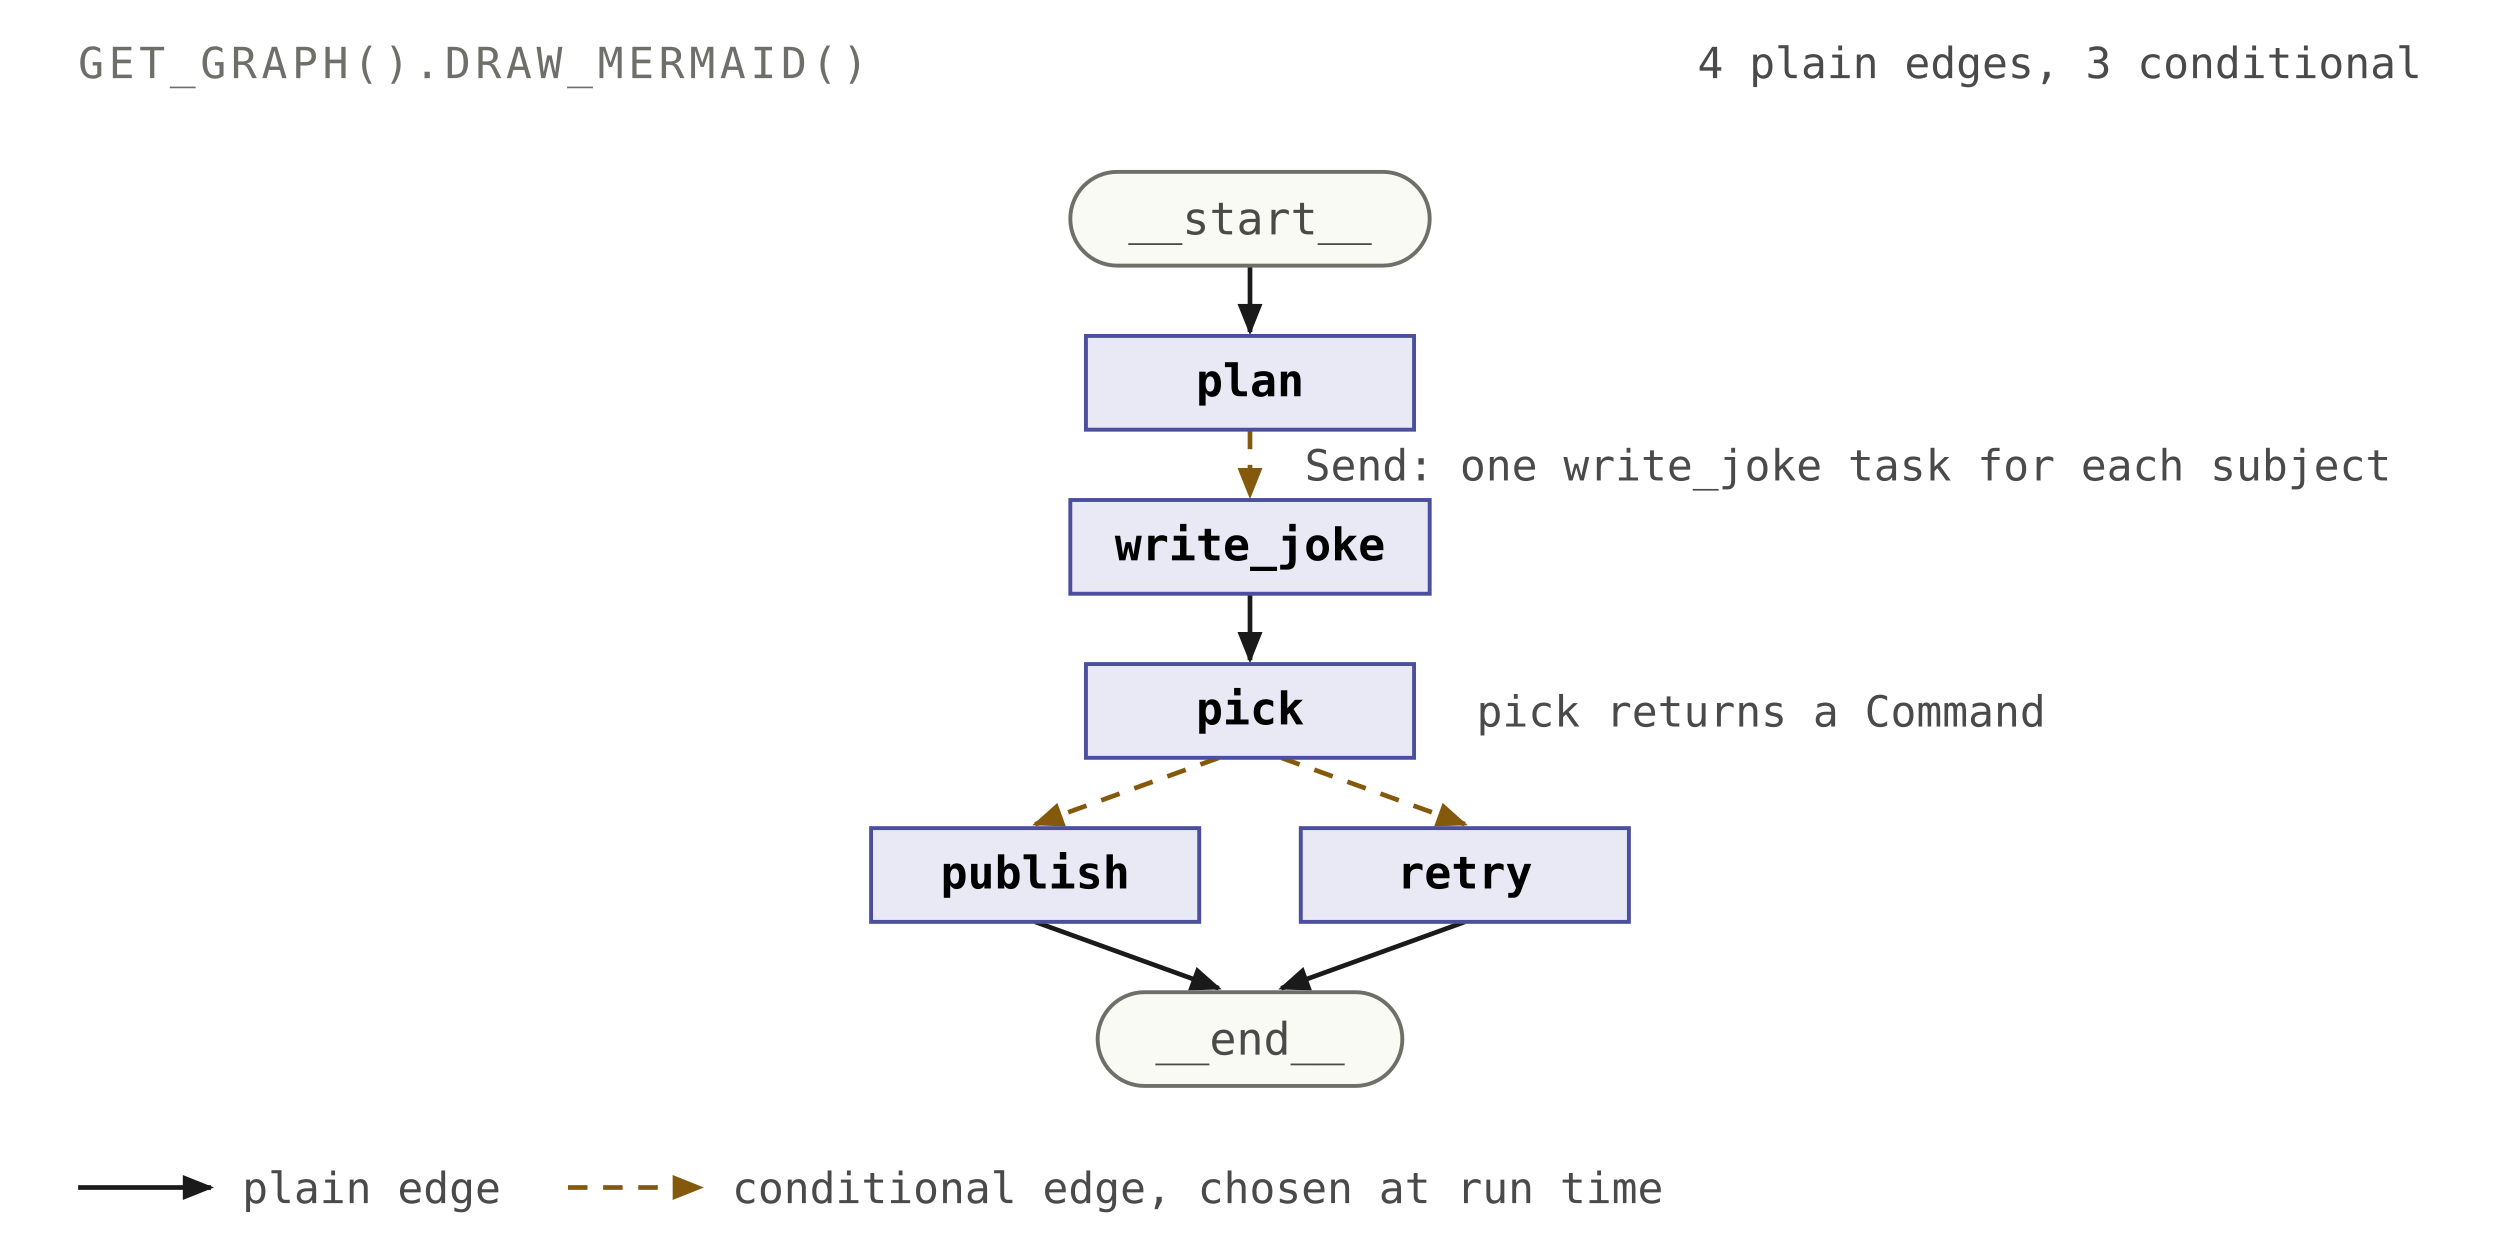
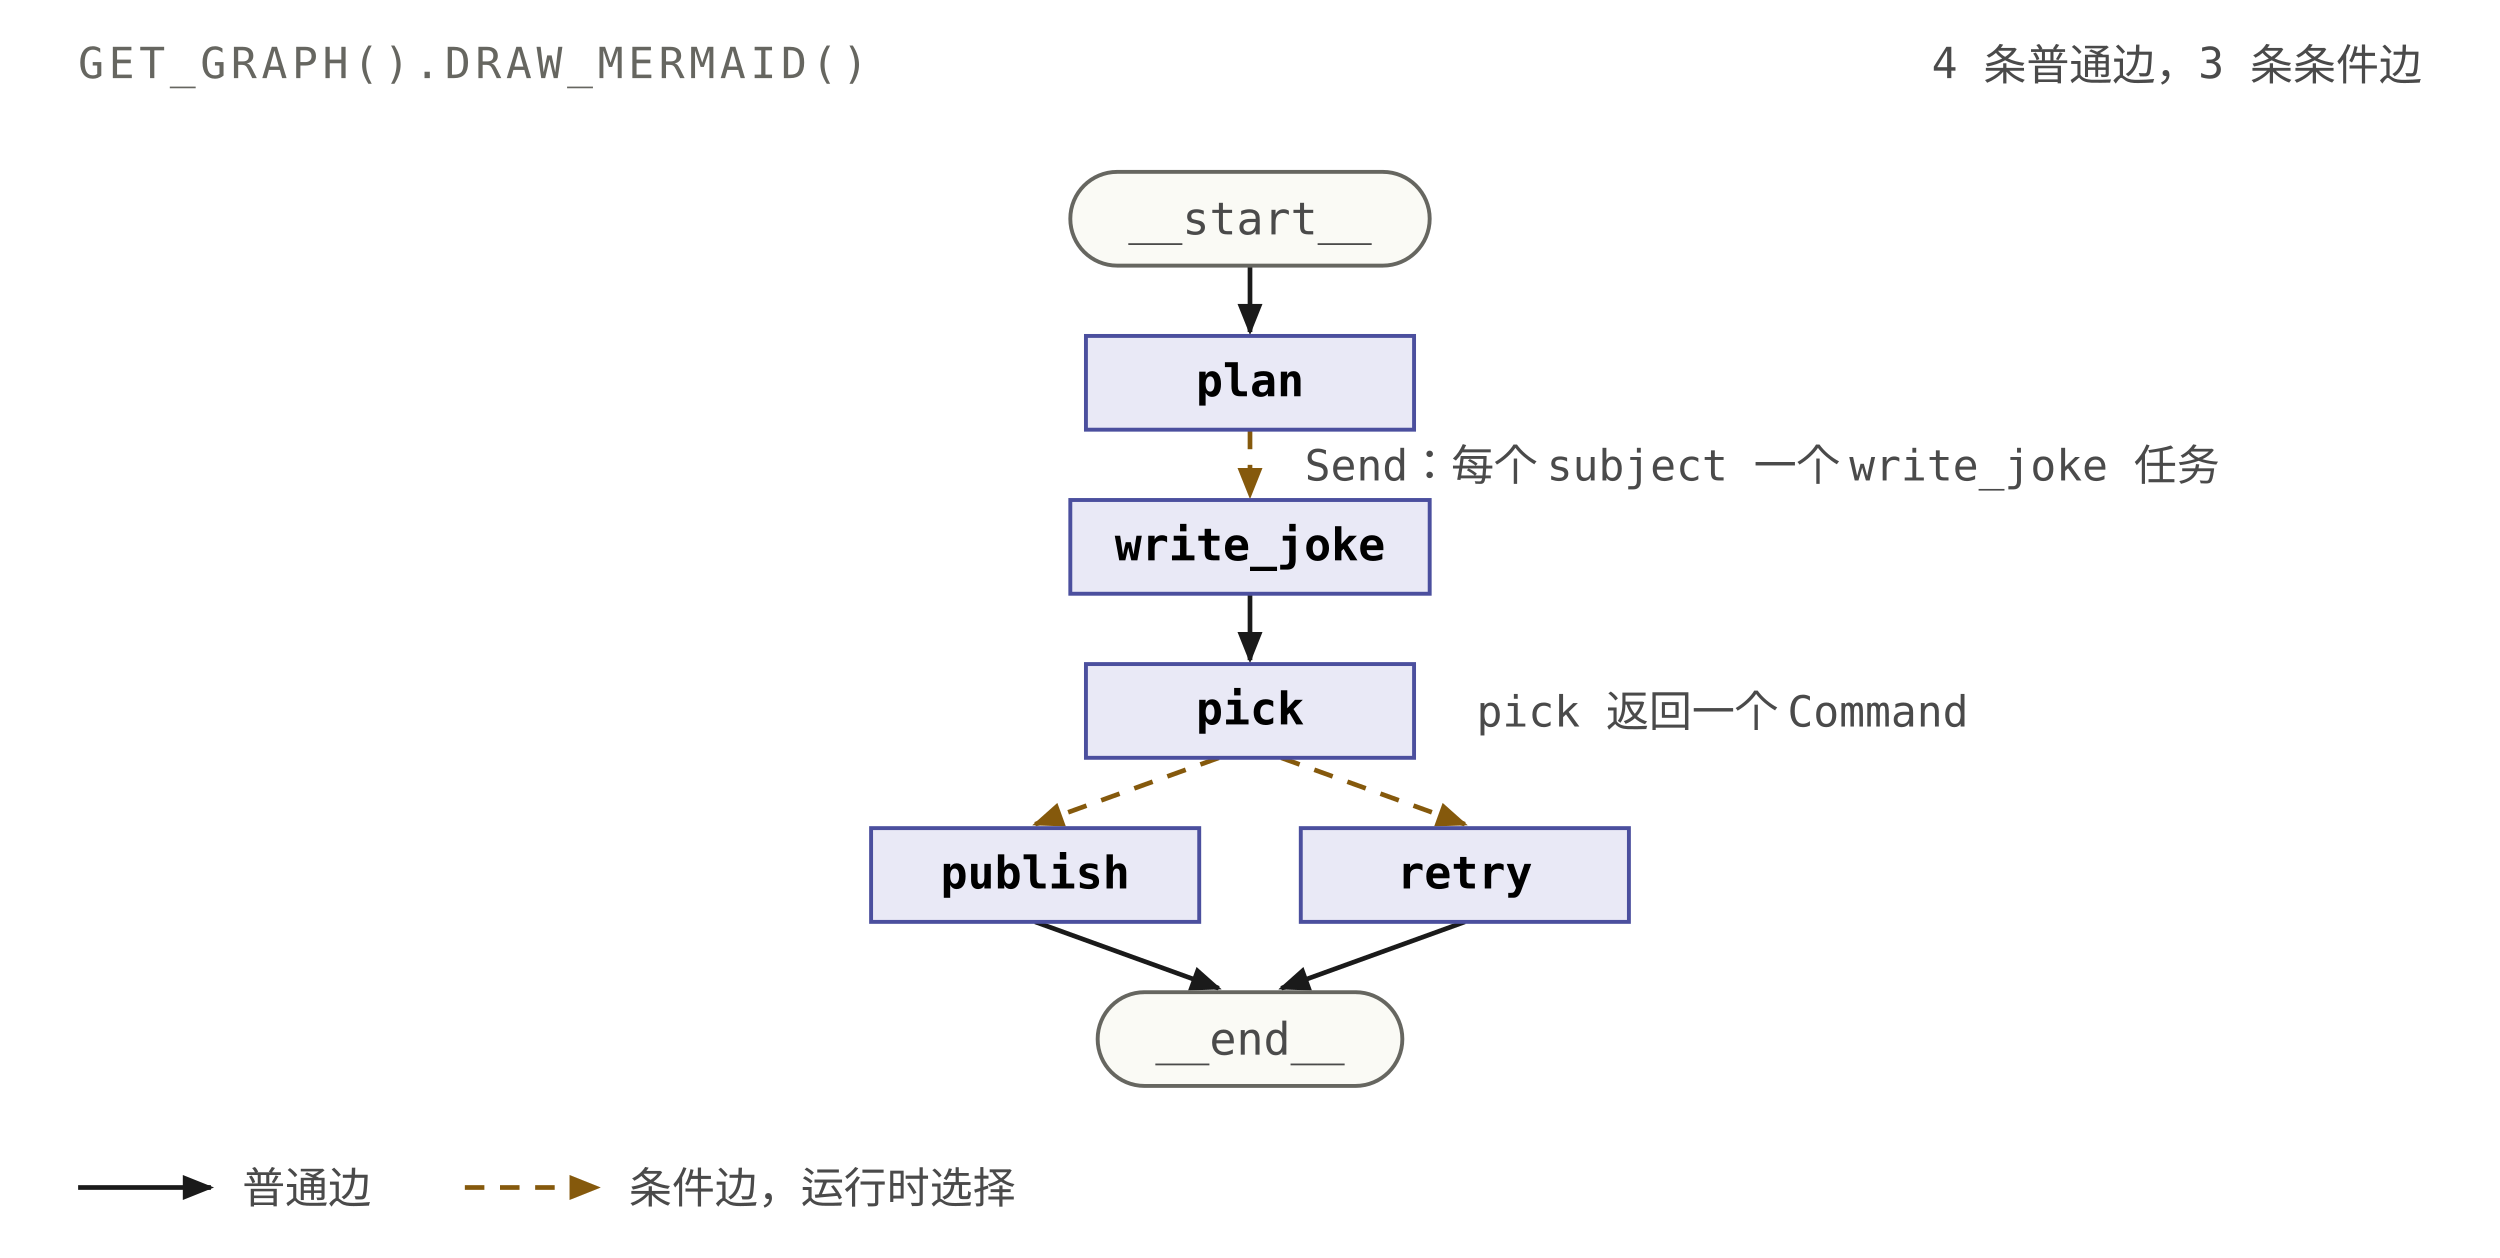
<svg xmlns="http://www.w3.org/2000/svg" viewBox="0 0 640 322" role="img" aria-labelledby="fig-6-2b-title fig-6-2b-desc" font-family="JetBrains Mono, ui-monospace, monospace">
  <defs>
    <marker id="fig-6-2b-head-ink" viewBox="0 0 10 10" refX="9" refY="5" markerWidth="8" markerHeight="8" markerUnits="userSpaceOnUse" orient="auto-start-reverse">
      <path d="M0 1 L10 5 L0 9 z" fill="var(--m-ink, #1a1a1a)" />
    </marker>
    <marker id="fig-6-2b-head-amber" viewBox="0 0 10 10" refX="9" refY="5" markerWidth="8" markerHeight="8" markerUnits="userSpaceOnUse" orient="auto-start-reverse">
      <path d="M0 1 L10 5 L0 9 z" fill="var(--m-amber-ink, #85590c)" />
    </marker>
  </defs>
-   <text x="20" y="20" font-size="11" letter-spacing="1.2" fill="var(--m-ink-mute, #6f6f6a)">GET_GRAPH().DRAW_MERMAID()</text>
-   <text x="620" y="20" font-size="11" text-anchor="end" fill="var(--m-ink-soft, #4a4a4a)">4 plain edges, 3 conditional</text>
+   <text x="20" y="20" font-size="11" letter-spacing="1.2" fill="var(--m-ink-mute, #666660)">GET_GRAPH().DRAW_MERMAID()</text>
+   <text x="620" y="20" font-size="11" text-anchor="end" fill="var(--m-ink-soft, #4a4a4a)">4 条普通边，3 条条件边</text>
  <line x1="320" y1="68" x2="320" y2="85" stroke="var(--m-ink, #1a1a1a)" stroke-width="1.2" marker-end="url(#fig-6-2b-head-ink)" />
  <line x1="312" y1="194" x2="265" y2="211" stroke="var(--m-amber-ink, #85590c)" stroke-width="1.2" stroke-dasharray="5 4" marker-end="url(#fig-6-2b-head-amber)" />
  <line x1="328" y1="194" x2="375" y2="211" stroke="var(--m-amber-ink, #85590c)" stroke-width="1.2" stroke-dasharray="5 4" marker-end="url(#fig-6-2b-head-amber)" />
  <line x1="320" y1="110" x2="320" y2="127" stroke="var(--m-amber-ink, #85590c)" stroke-width="1.2" stroke-dasharray="5 4" marker-end="url(#fig-6-2b-head-amber)" />
  <line x1="320" y1="152" x2="320" y2="169" stroke="var(--m-ink, #1a1a1a)" stroke-width="1.2" marker-end="url(#fig-6-2b-head-ink)" />
  <line x1="265" y1="236" x2="312" y2="253" stroke="var(--m-ink, #1a1a1a)" stroke-width="1.2" marker-end="url(#fig-6-2b-head-ink)" />
  <line x1="375" y1="236" x2="328" y2="253" stroke="var(--m-ink, #1a1a1a)" stroke-width="1.2" marker-end="url(#fig-6-2b-head-ink)" />
-   <rect x="274" y="44" width="92" height="24" rx="12" fill="var(--m-paper, #fafaf5)" stroke="var(--m-ink-mute, #6f6f6a)" />
+   <rect x="274" y="44" width="92" height="24" rx="12" fill="var(--m-paper, #fafaf5)" stroke="var(--m-ink-mute, #666660)" />
  <text x="320" y="60" font-size="11.5" text-anchor="middle" fill="var(--m-ink-soft, #4a4a4a)">__start__</text>
  <rect x="278" y="86" width="84" height="24" fill="var(--m-indigo-fill, #e9e9f6)" stroke="var(--m-indigo-ink, #4b4f9e)" />
  <text x="320" y="101.45" font-size="11.5" text-anchor="middle" font-weight="700">plan</text>
  <rect x="274" y="128" width="92" height="24" fill="var(--m-indigo-fill, #e9e9f6)" stroke="var(--m-indigo-ink, #4b4f9e)" />
  <text x="320" y="143.45" font-size="11.5" text-anchor="middle" font-weight="700">write_joke</text>
  <rect x="278" y="170" width="84" height="24" fill="var(--m-indigo-fill, #e9e9f6)" stroke="var(--m-indigo-ink, #4b4f9e)" />
  <text x="320" y="185.45" font-size="11.5" text-anchor="middle" font-weight="700">pick</text>
  <rect x="223" y="212" width="84" height="24" fill="var(--m-indigo-fill, #e9e9f6)" stroke="var(--m-indigo-ink, #4b4f9e)" />
  <text x="265" y="227.45" font-size="11.5" text-anchor="middle" font-weight="700">publish</text>
  <rect x="333" y="212" width="84" height="24" fill="var(--m-indigo-fill, #e9e9f6)" stroke="var(--m-indigo-ink, #4b4f9e)" />
  <text x="375" y="227.45" font-size="11.5" text-anchor="middle" font-weight="700">retry</text>
-   <rect x="281" y="254" width="78" height="24" rx="12" fill="var(--m-paper, #fafaf5)" stroke="var(--m-ink-mute, #6f6f6a)" />
+   <rect x="281" y="254" width="78" height="24" rx="12" fill="var(--m-paper, #fafaf5)" stroke="var(--m-ink-mute, #666660)" />
  <text x="320" y="270" font-size="11.5" text-anchor="middle" fill="var(--m-ink-soft, #4a4a4a)">__end__</text>
-   <text x="334" y="123" font-size="11" class="m-serif" fill="var(--m-ink-soft, #4a4a4a)">Send: one write_joke task for each subject</text>
-   <text x="378" y="186" font-size="11" class="m-serif" fill="var(--m-ink-soft, #4a4a4a)">pick returns a Command</text>
+   <text x="334" y="123" font-size="11" class="m-serif" fill="var(--m-ink-soft, #4a4a4a)">Send：每个 subject 一个 write_joke 任务</text>
+   <text x="378" y="186" font-size="11" class="m-serif" fill="var(--m-ink-soft, #4a4a4a)">pick 返回一个 Command</text>
  <line x1="20" y1="304" x2="54" y2="304" stroke="var(--m-ink, #1a1a1a)" stroke-width="1.2" marker-end="url(#fig-6-2b-head-ink)" />
-   <text x="62" y="308" font-size="11" class="m-serif" fill="var(--m-ink-soft, #4a4a4a)">plain edge</text>
-   <line x1="145.4" y1="304" x2="179.4" y2="304" stroke="var(--m-amber-ink, #85590c)" stroke-width="1.2" stroke-dasharray="5 4" marker-end="url(#fig-6-2b-head-amber)" />
-   <text x="187.4" y="308" font-size="11" class="m-serif" fill="var(--m-ink-soft, #4a4a4a)">conditional edge, chosen at run time</text>
+   <text x="62" y="308" font-size="11" class="m-serif" fill="var(--m-ink-soft, #4a4a4a)">普通边</text>
+   <line x1="119" y1="304" x2="153" y2="304" stroke="var(--m-amber-ink, #85590c)" stroke-width="1.2" stroke-dasharray="5 4" marker-end="url(#fig-6-2b-head-amber)" />
+   <text x="161" y="308" font-size="11" class="m-serif" fill="var(--m-ink-soft, #4a4a4a)">条件边，运行时选择</text>
</svg>
